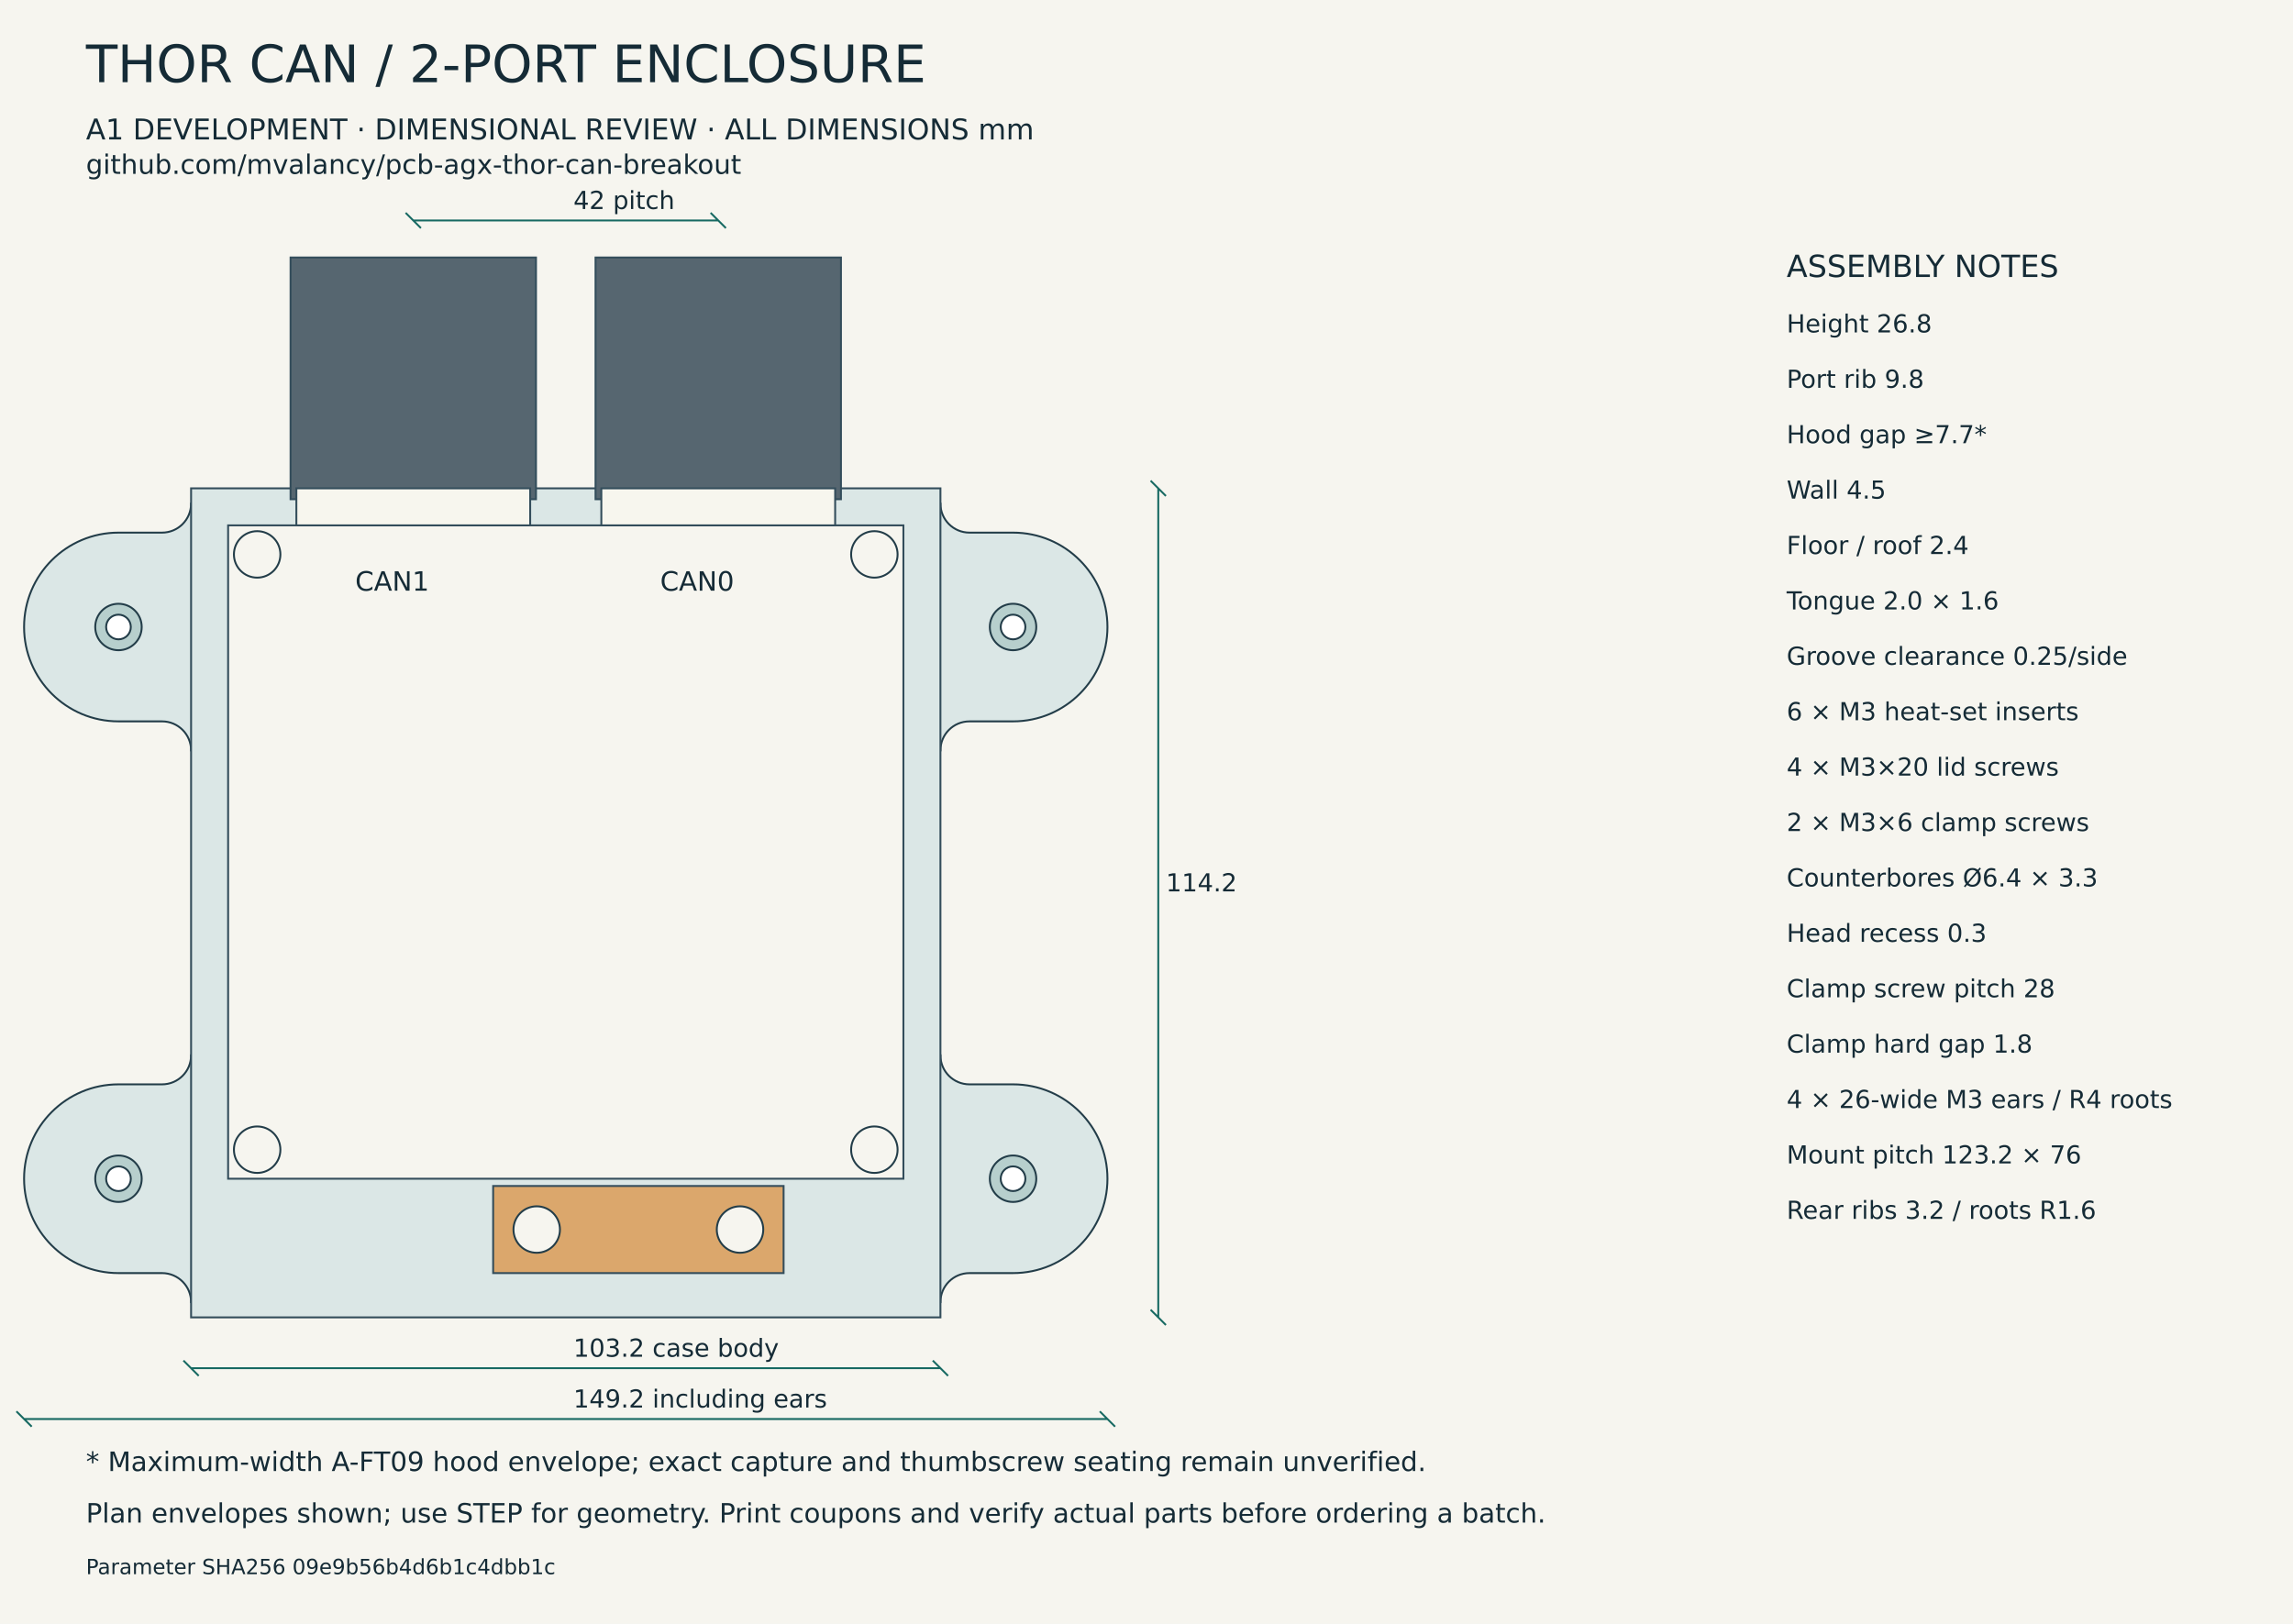
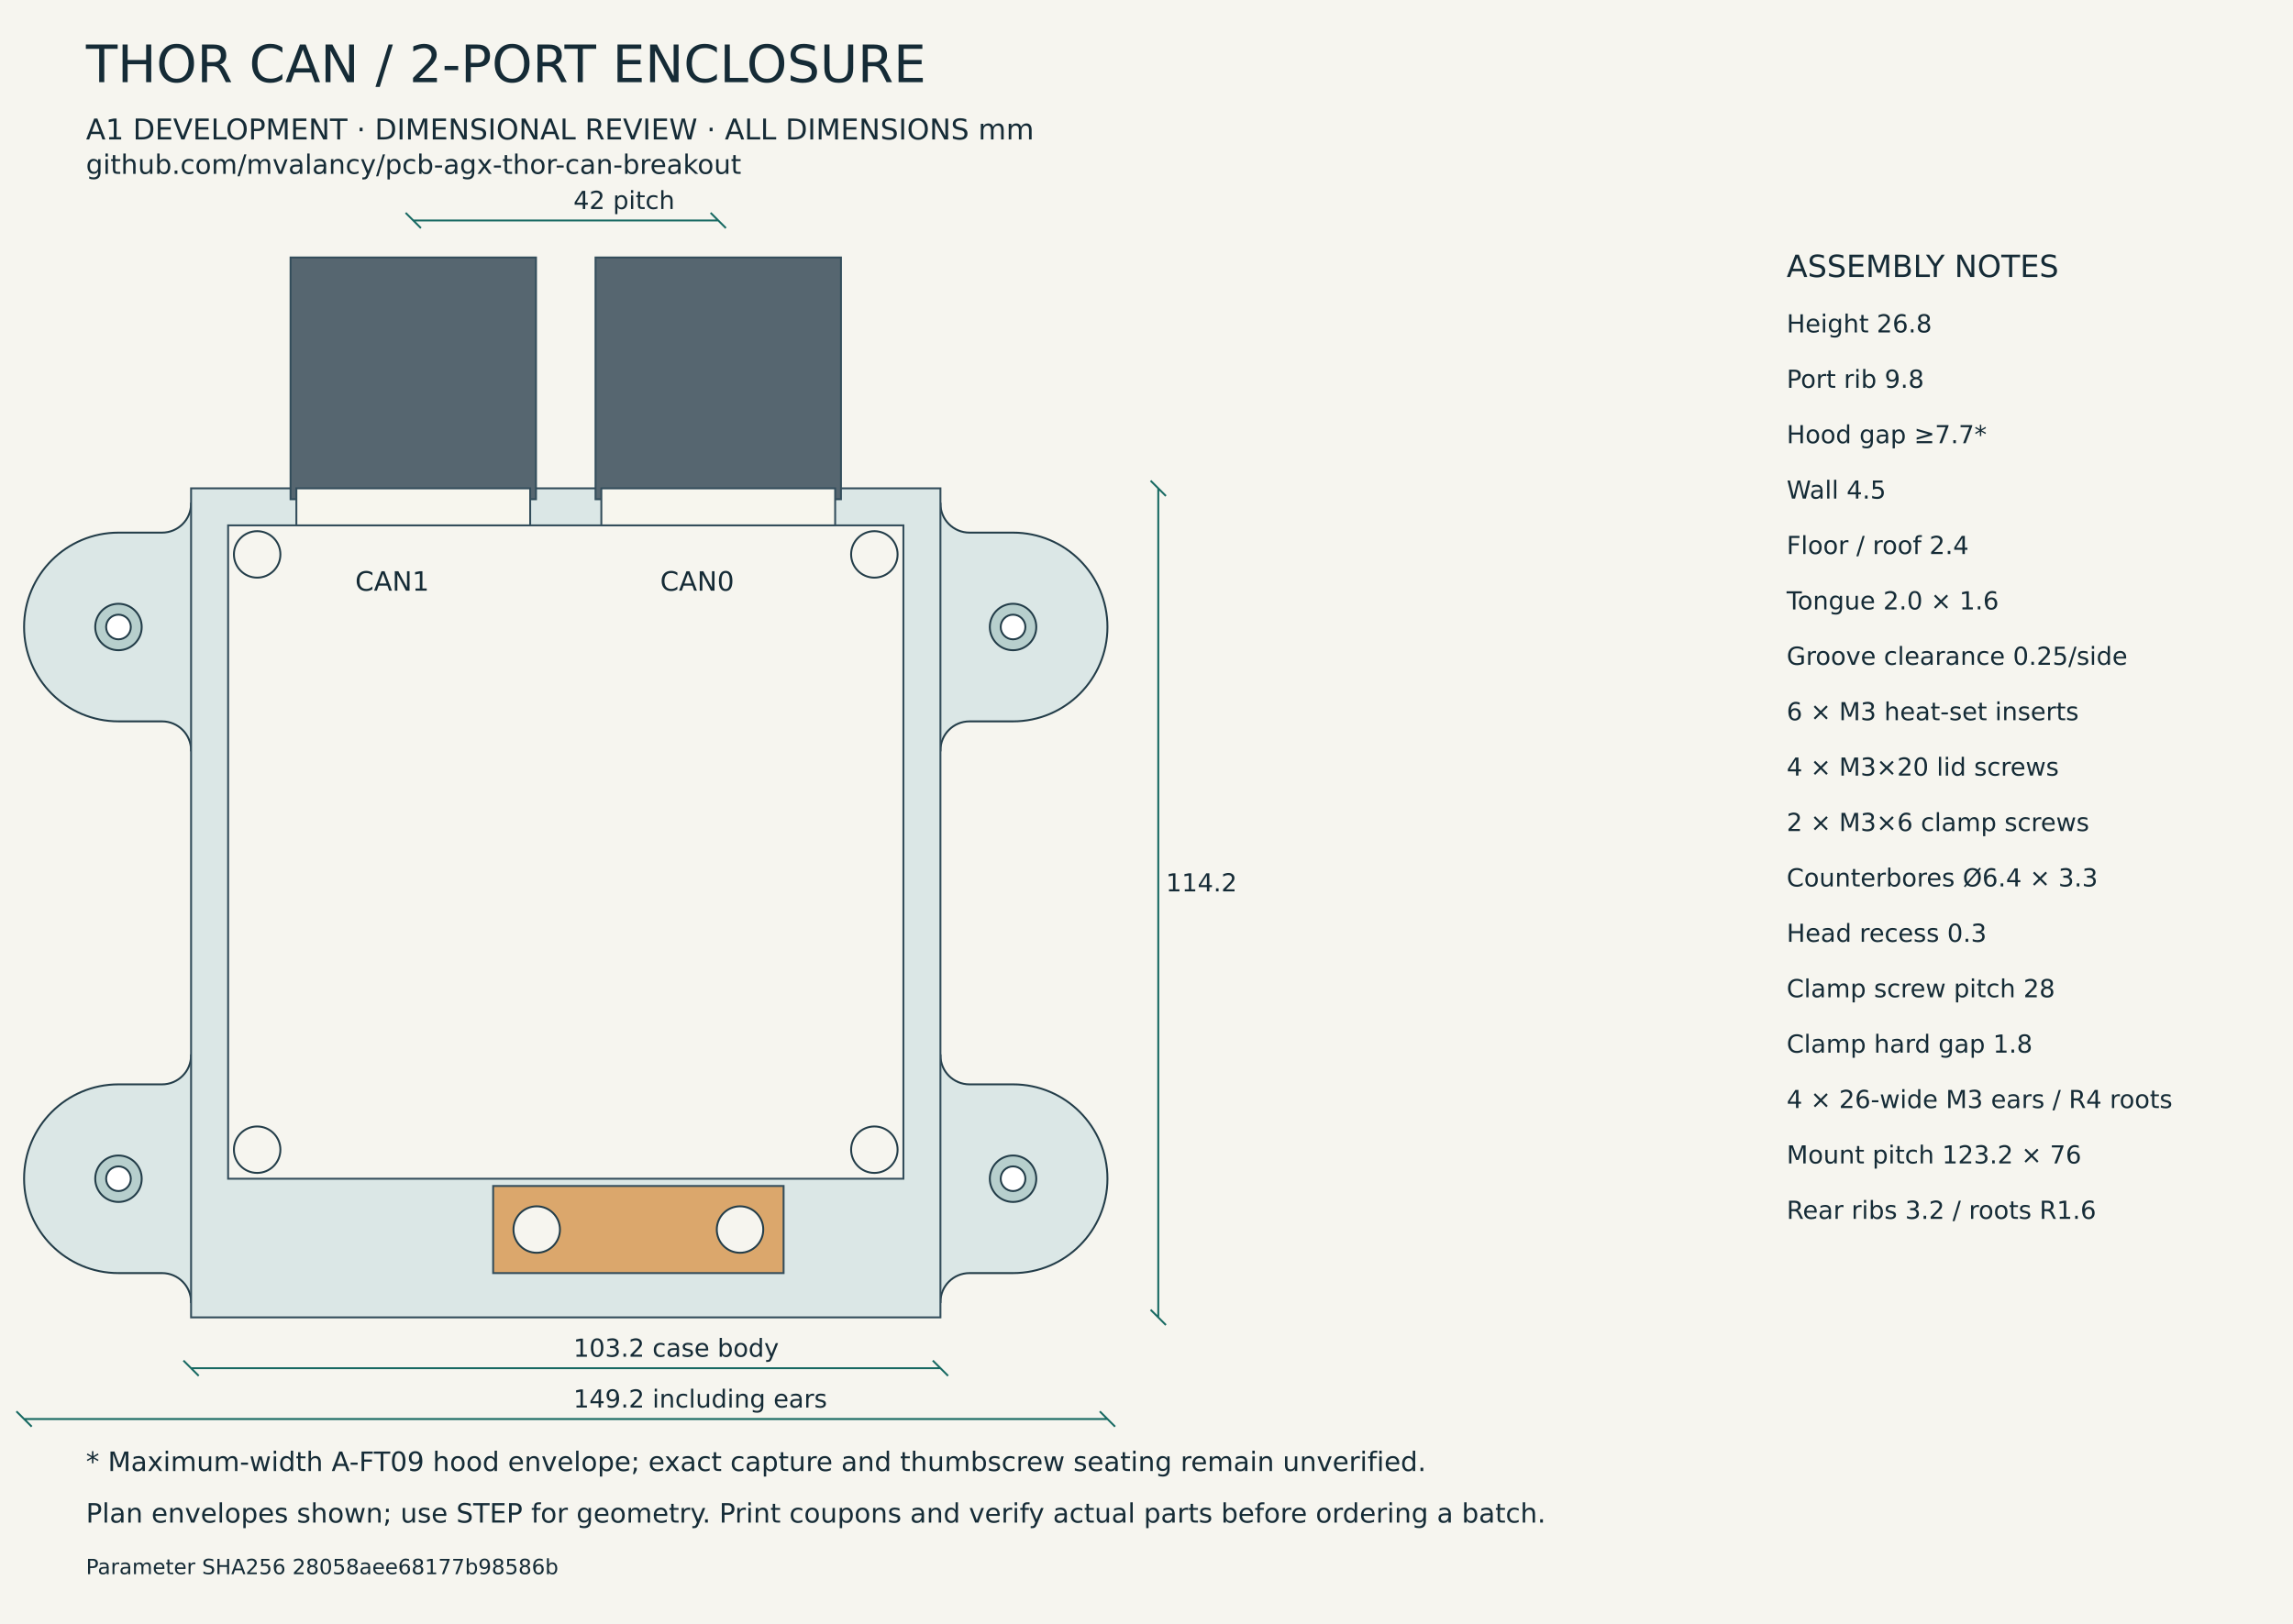
<svg xmlns="http://www.w3.org/2000/svg" width="1200" height="850" viewBox="0 0 1200 850">
  <rect width="1200" height="850" fill="#f6f5ef" />
  <style>text{font-family:DejaVu Sans,sans-serif;fill:#152b36} .dim{stroke:#176962;stroke-width:1;fill:none} .body{stroke:#233d49;stroke-width:2;fill:#e0e9e8}</style>
  <text x="45" y="43" font-size="27">THOR CAN / 2-PORT ENCLOSURE</text>
  <text x="45" y="73" font-size="15">A1 DEVELOPMENT · DIMENSIONAL REVIEW · ALL DIMENSIONS mm</text>
  <text x="45" y="91" font-size="14">github.com/mvalancy/pcb-agx-thor-can-breakout</text>
  <path d="M 62.00 278.80 A 49.4 49.4 0 0 0 62.00 377.60 L 84.80 377.60 A 15.2 15.2 0 0 1 100.00 392.80 L 102.28 392.80 L 102.28 263.60 L 100.00 263.60 A 15.2 15.2 0 0 1 84.80 278.80 Z" fill="#dbe7e6" stroke="#233d49" />
  <circle cx="62.0" cy="328.2" r="12.16" fill="#b7cfcd" stroke="#233d49" />
  <circle cx="62.0" cy="328.2" r="6.46" fill="#fff" stroke="#233d49" />
  <path d="M 62.00 567.60 A 49.4 49.4 0 0 0 62.00 666.40 L 84.80 666.40 A 15.2 15.2 0 0 1 100.00 681.60 L 102.28 681.60 L 102.28 552.40 L 100.00 552.40 A 15.2 15.2 0 0 1 84.80 567.60 Z" fill="#dbe7e6" stroke="#233d49" />
  <circle cx="62.0" cy="617.0" r="12.16" fill="#b7cfcd" stroke="#233d49" />
  <circle cx="62.0" cy="617.0" r="6.46" fill="#fff" stroke="#233d49" />
  <path d="M 530.16 278.80 A 49.4 49.4 0 0 1 530.16 377.60 L 507.36 377.60 A 15.2 15.2 0 0 0 492.16 392.80 L 489.88 392.80 L 489.88 263.60 L 492.16 263.60 A 15.2 15.2 0 0 0 507.36 278.80 Z" fill="#dbe7e6" stroke="#233d49" />
  <circle cx="530.16" cy="328.2" r="12.16" fill="#b7cfcd" stroke="#233d49" />
  <circle cx="530.16" cy="328.2" r="6.46" fill="#fff" stroke="#233d49" />
  <path d="M 530.16 567.60 A 49.4 49.4 0 0 1 530.16 666.40 L 507.36 666.40 A 15.2 15.2 0 0 0 492.16 681.60 L 489.88 681.60 L 489.88 552.40 L 492.16 552.40 A 15.2 15.2 0 0 0 507.36 567.60 Z" fill="#dbe7e6" stroke="#233d49" />
  <circle cx="530.16" cy="617.0" r="12.16" fill="#b7cfcd" stroke="#233d49" />
  <circle cx="530.16" cy="617.0" r="6.46" fill="#fff" stroke="#233d49" />
  <rect x="100.00" y="255.62" width="392.16" height="433.96" fill="#dbe7e6" stroke="#334d5b" />
  <rect x="119.38" y="275.00" width="353.40" height="342.00" fill="#f6f5ef" stroke="#334d5b" />
  <circle cx="134.58" cy="290.2" r="12.16" fill="none" stroke="#233d49" />
  <circle cx="457.58" cy="290.2" r="12.16" fill="none" stroke="#233d49" />
  <circle cx="134.58" cy="601.8" r="12.16" fill="none" stroke="#233d49" />
  <circle cx="457.58" cy="601.8" r="12.16" fill="none" stroke="#233d49" />
  <rect x="311.66" y="134.78" width="128.44" height="126.54" fill="#566670" stroke="#334d5b" />
  <text x="345.48" y="309.2" font-size="14">CAN0</text>
  <rect x="314.70" y="255.62" width="122.36" height="19.38" fill="#f7f6ee" stroke="#334d5b" />
  <path class="dim" d="M 375.88 115.4 L 216.28 115.4 M 371.88 111.4 L 379.88 119.4 M 212.28 111.4 L 220.28 119.4" />
  <text x="300.08" y="109.4" font-size="13">42 pitch</text>
  <rect x="152.06" y="134.78" width="128.44" height="126.54" fill="#566670" stroke="#334d5b" />
  <text x="185.88" y="309.2" font-size="14">CAN1</text>
  <rect x="155.10" y="255.62" width="122.36" height="19.38" fill="#f7f6ee" stroke="#334d5b" />
  <rect x="258.08" y="620.80" width="152.00" height="45.60" fill="#dba76c" stroke="#334d5b" />
  <circle cx="280.88" cy="643.6" r="12.16" fill="#f6f5ef" stroke="#233d49" />
  <circle cx="387.28" cy="643.6" r="12.16" fill="#f6f5ef" stroke="#233d49" />
  <path class="dim" d="M 100.0 716.18 L 492.16 716.18 M 96.0 712.18 L 104.0 720.18 M 488.16 712.18 L 496.16 720.18" />
  <text x="300.08" y="710.18" font-size="13">103.2 case body</text>
  <path class="dim" d="M 606.16 255.62 L 606.16 689.58 M 602.16 251.62 L 610.16 259.62 M 602.16 685.58 L 610.16 693.58" />
  <text x="610.16" y="466.6" font-size="13">114.2</text>
  <path class="dim" d="M 12.6 742.78 L 579.56 742.78 M 8.6 738.78 L 16.6 746.78 M 575.56 738.78 L 583.56 746.78" />
  <text x="300.08" y="736.78" font-size="13">149.2 including ears</text>
  <text x="935" y="145" font-size="16">ASSEMBLY NOTES</text>
  <text x="935" y="174" font-size="13">Height 26.8</text>
  <text x="935" y="203" font-size="13">Port rib 9.8</text>
  <text x="935" y="232" font-size="13">Hood gap ≥7.7*</text>
  <text x="935" y="261" font-size="13">Wall 4.5</text>
  <text x="935" y="290" font-size="13">Floor / roof 2.4</text>
  <text x="935" y="319" font-size="13">Tongue 2.0 × 1.6</text>
  <text x="935" y="348" font-size="13">Groove clearance 0.25/side</text>
  <text x="935" y="377" font-size="13">6 × M3 heat-set inserts</text>
  <text x="935" y="406" font-size="13">4 × M3×20 lid screws</text>
  <text x="935" y="435" font-size="13">2 × M3×6 clamp screws</text>
  <text x="935" y="464" font-size="13">Counterbores Ø6.4 × 3.3</text>
  <text x="935" y="493" font-size="13">Head recess 0.3</text>
  <text x="935" y="522" font-size="13">Clamp screw pitch 28</text>
  <text x="935" y="551" font-size="13">Clamp hard gap 1.8</text>
  <text x="935" y="580" font-size="13">4 × 26-wide M3 ears / R4 roots</text>
  <text x="935" y="609" font-size="13">Mount pitch 123.2 × 76</text>
  <text x="935" y="638" font-size="13">Rear ribs 3.2 / roots R1.6</text>
  <text x="45" y="770" font-size="14">* Maximum-width A-FT09 hood envelope; exact capture and thumbscrew seating remain unverified.</text>
  <text x="45" y="797" font-size="14">Plan envelopes shown; use STEP for geometry. Print coupons and verify actual parts before ordering a batch.</text>
-   <text x="45" y="824" font-size="11">Parameter SHA256 09e9b56b4d6b1c4dbb1c</text>
+   <text x="45" y="824" font-size="11">Parameter SHA256 28058aee68177b98586b</text>
</svg>
